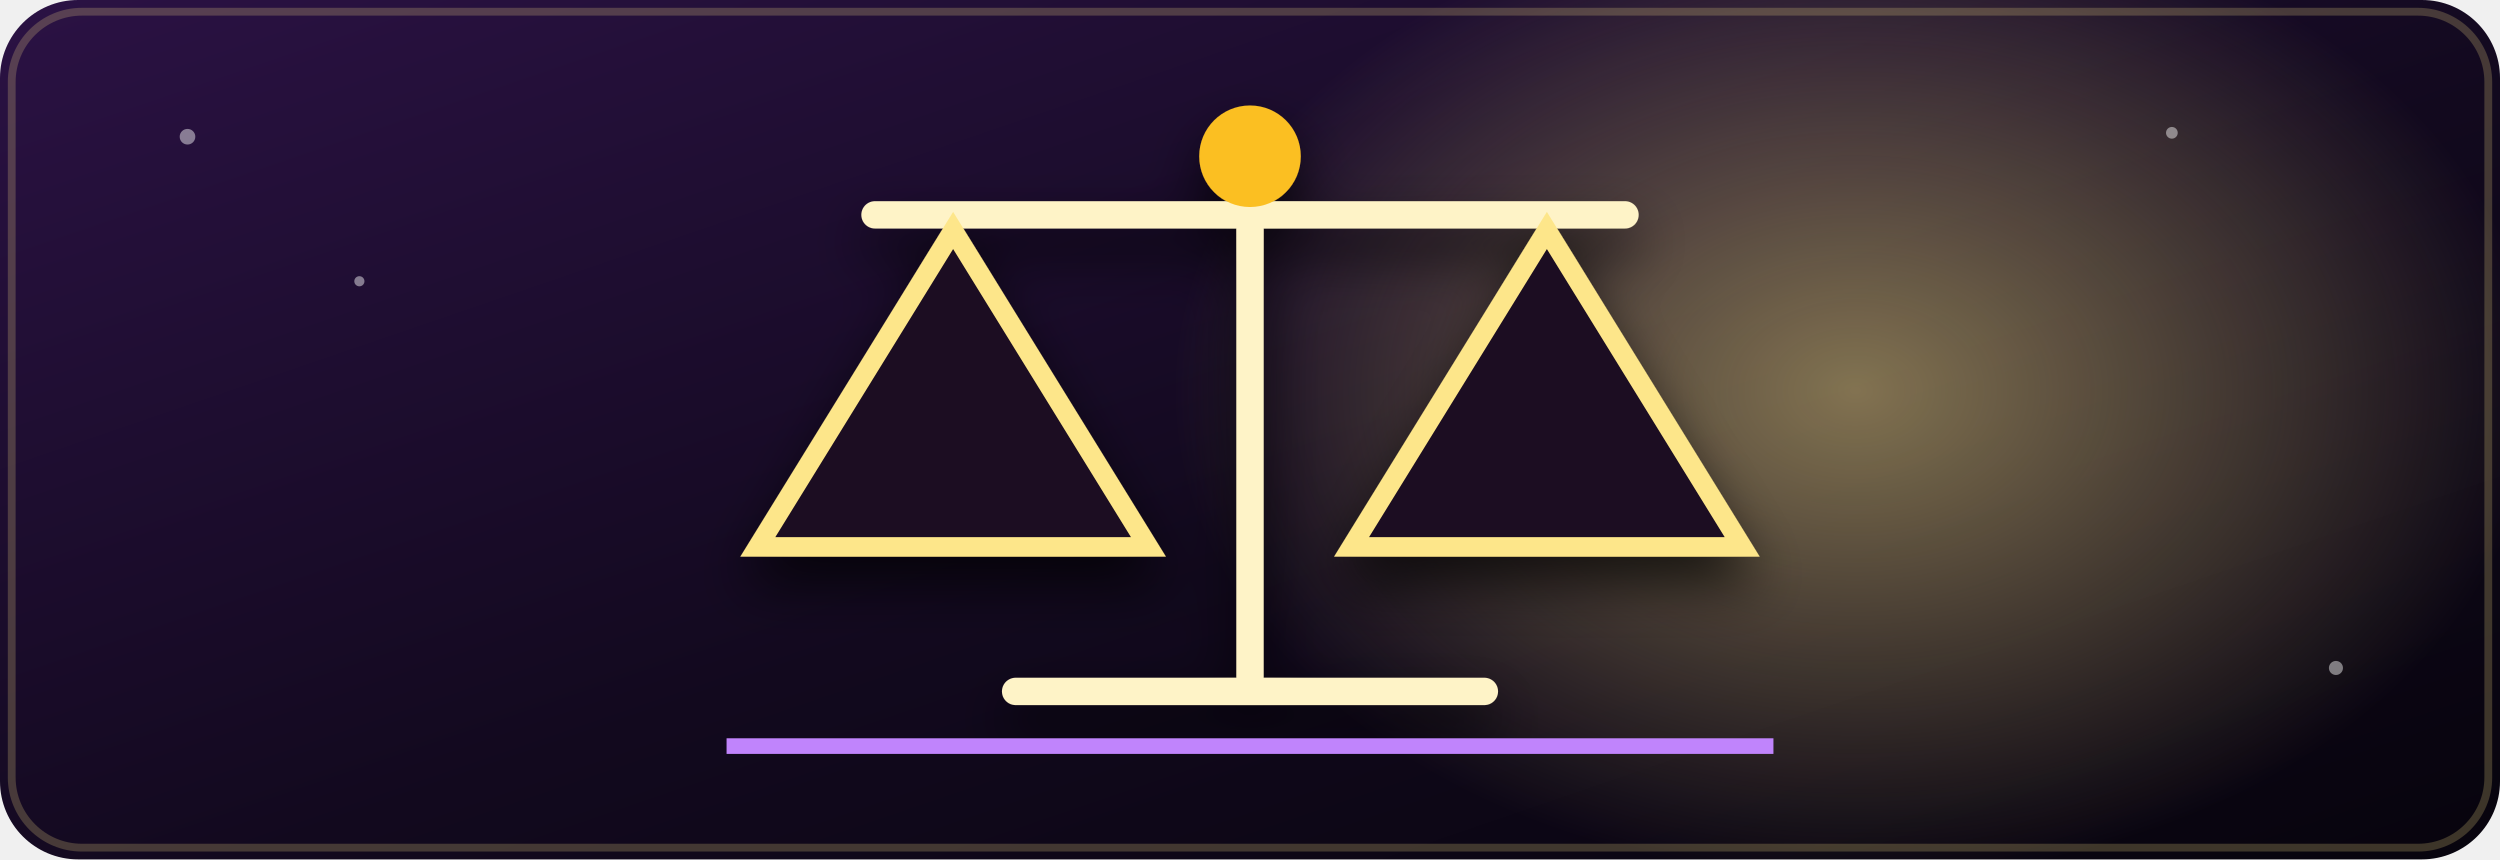
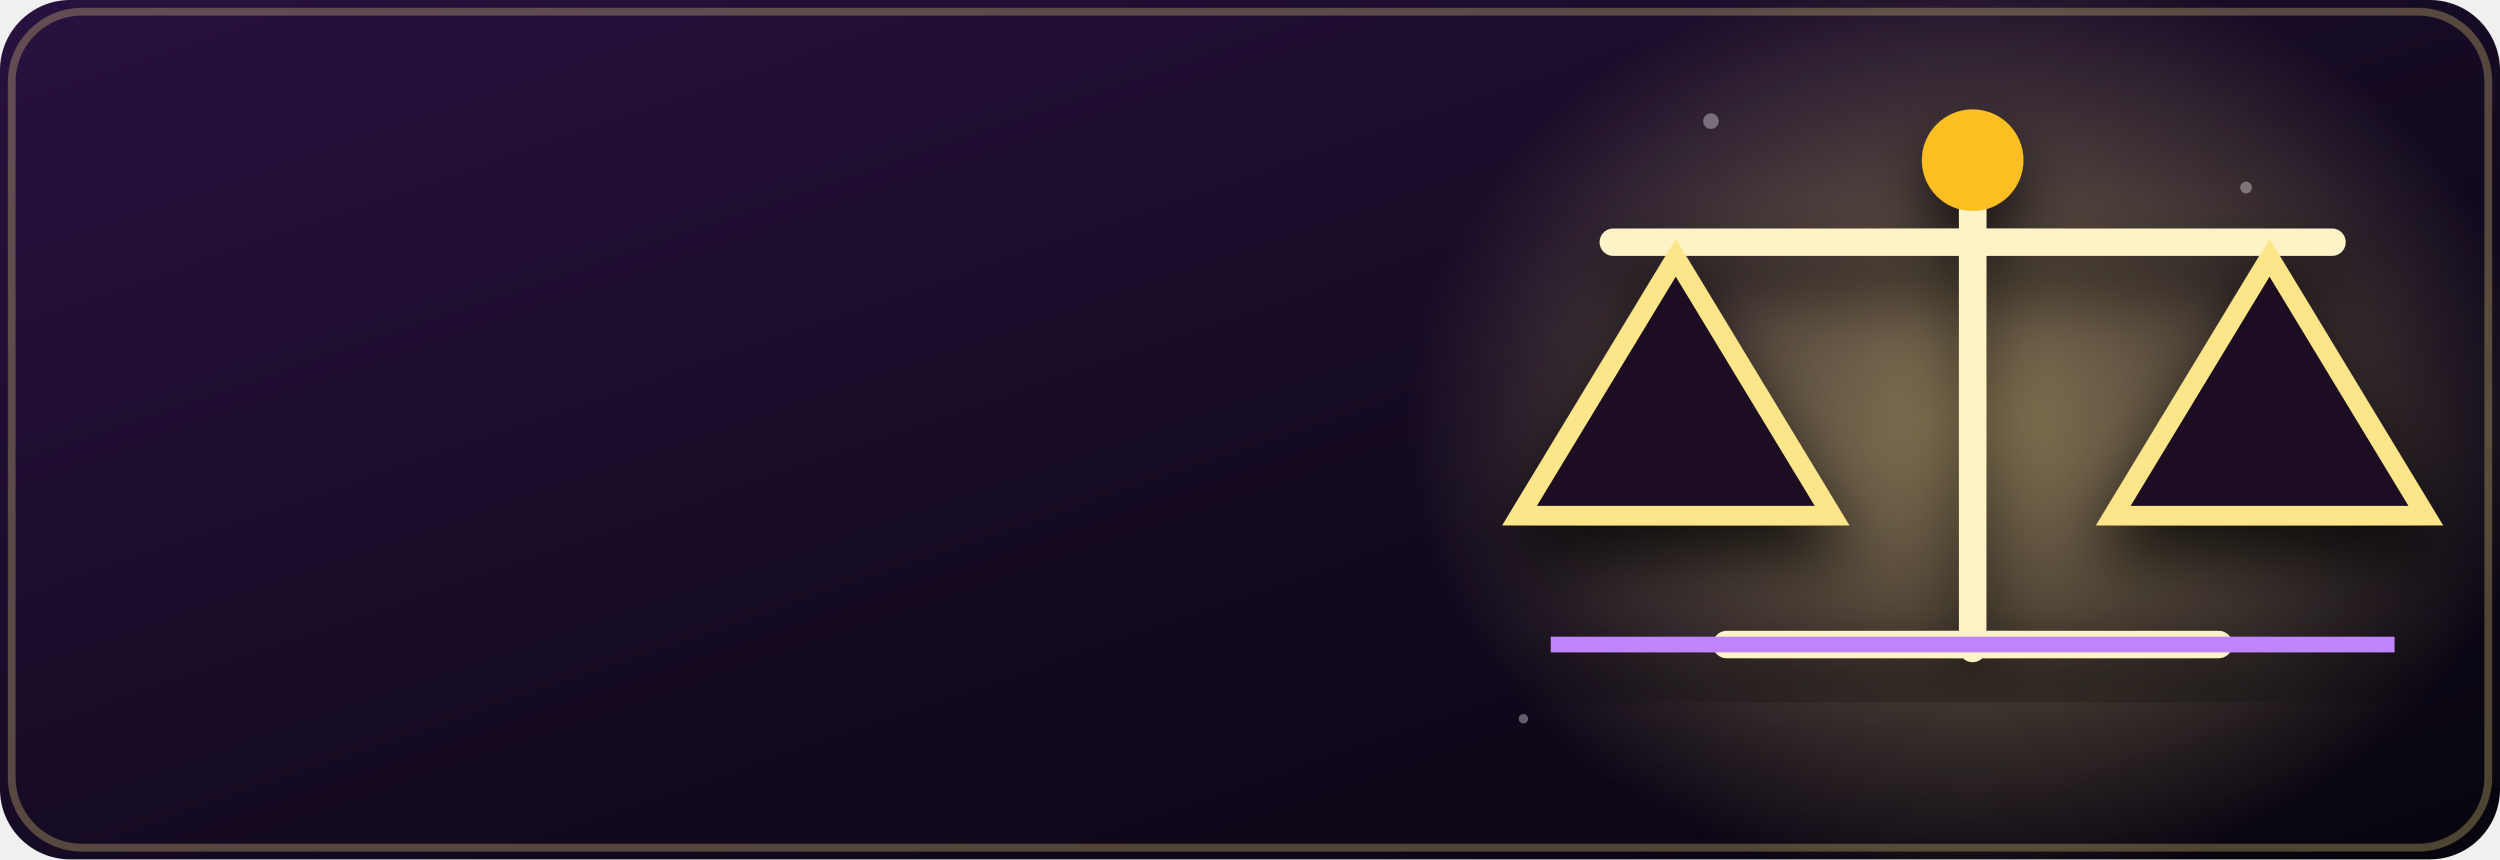
<svg xmlns="http://www.w3.org/2000/svg" viewBox="0 0 640 220" aria-hidden="true">
  <defs>
-     <linearGradient id="b" x2="1" y2="1">
-       <stop stop-color="#2b1244" />
-       <stop offset=".55" stop-color="#12091e" />
-       <stop offset="1" stop-color="#07040d" />
+     <linearGradient id="bg" x2="1" y2="1">
+       <stop stop-color="#28113f" />
+       <stop offset=".55" stop-color="#140a21" />
+       <stop offset="1" stop-color="#08050e" />
    </linearGradient>
-     <radialGradient id="g">
-       <stop stop-color="#fde68a" stop-opacity=".48" />
+     <radialGradient id="glow">
+       <stop stop-color="#fde68a" stop-opacity=".5" />
      <stop offset="1" stop-color="#fde68a" stop-opacity="0" />
    </radialGradient>
-     <filter id="s">
-       <feDropShadow dx="0" dy="7" stdDeviation="7" flood-color="#000" flood-opacity=".7" />
+     <filter id="shadow">
+       <feDropShadow dx="0" dy="8" stdDeviation="8" flood-color="#000" flood-opacity=".75" />
    </filter>
  </defs>
-   <rect width="640" height="220" rx="20" fill="url(#b)" />
-   <ellipse cx="475" cy="100" rx="175" ry="125" fill="url(#g)" />
-   <g fill="#fff" opacity=".45">
-     <circle cx="48" cy="35" r="2" />
-     <circle cx="92" cy="72" r="1.3" />
-     <circle cx="556" cy="34" r="1.5" />
-     <circle cx="598" cy="171" r="1.8" />
+   <rect width="640" height="220" rx="18" fill="url(#bg)" />
+   <ellipse cx="505" cy="108" rx="145" ry="120" fill="url(#glow)" />
+   <g opacity=".35" fill="#fff">
+     <circle cx="438" cy="31" r="2" />
+     <circle cx="575" cy="48" r="1.5" />
+     <circle cx="604" cy="165" r="2" />
+     <circle cx="390" cy="184" r="1.2" />
  </g>
-   <g filter="url(#s)">
-     <path d="M320 42v132M260 177h120M224 55h192" stroke="#fef3c7" stroke-width="7" stroke-linecap="round" />
-     <path d="M244 59l-50 81h100zM396 59l-50 81h100z" fill="#1a0d20" stroke="#fde68a" stroke-width="5" />
-     <circle cx="320" cy="40" r="13" fill="#fbbf24" />
+   <g transform="translate(505 110)" filter="url(#shadow)">
+     <path d="M0-66v122M-63 55h126M-92-48h184" stroke="#fef3c7" stroke-width="7" stroke-linecap="round" />
+     <path d="M-76-44l-40 66h80zM76-44L36 22h80z" fill="#1a0d20" stroke="#fde68a" stroke-width="5" />
+     <circle cx="0" cy="-69" r="13" fill="#fbbf24" />
+     <path d="M-108 55h216" stroke="#c084fc" stroke-width="4" />
  </g>
-   <path d="M186 191h268" stroke="#c084fc" stroke-width="4" />
-   <rect x="3" y="3" width="634" height="214" rx="18" fill="none" stroke="#fde68a" stroke-opacity=".22" stroke-width="2" />
+   <rect x="3" y="3" width="634" height="214" rx="18" fill="none" stroke="#fde68a" stroke-opacity=".28" stroke-width="2" />
</svg>
